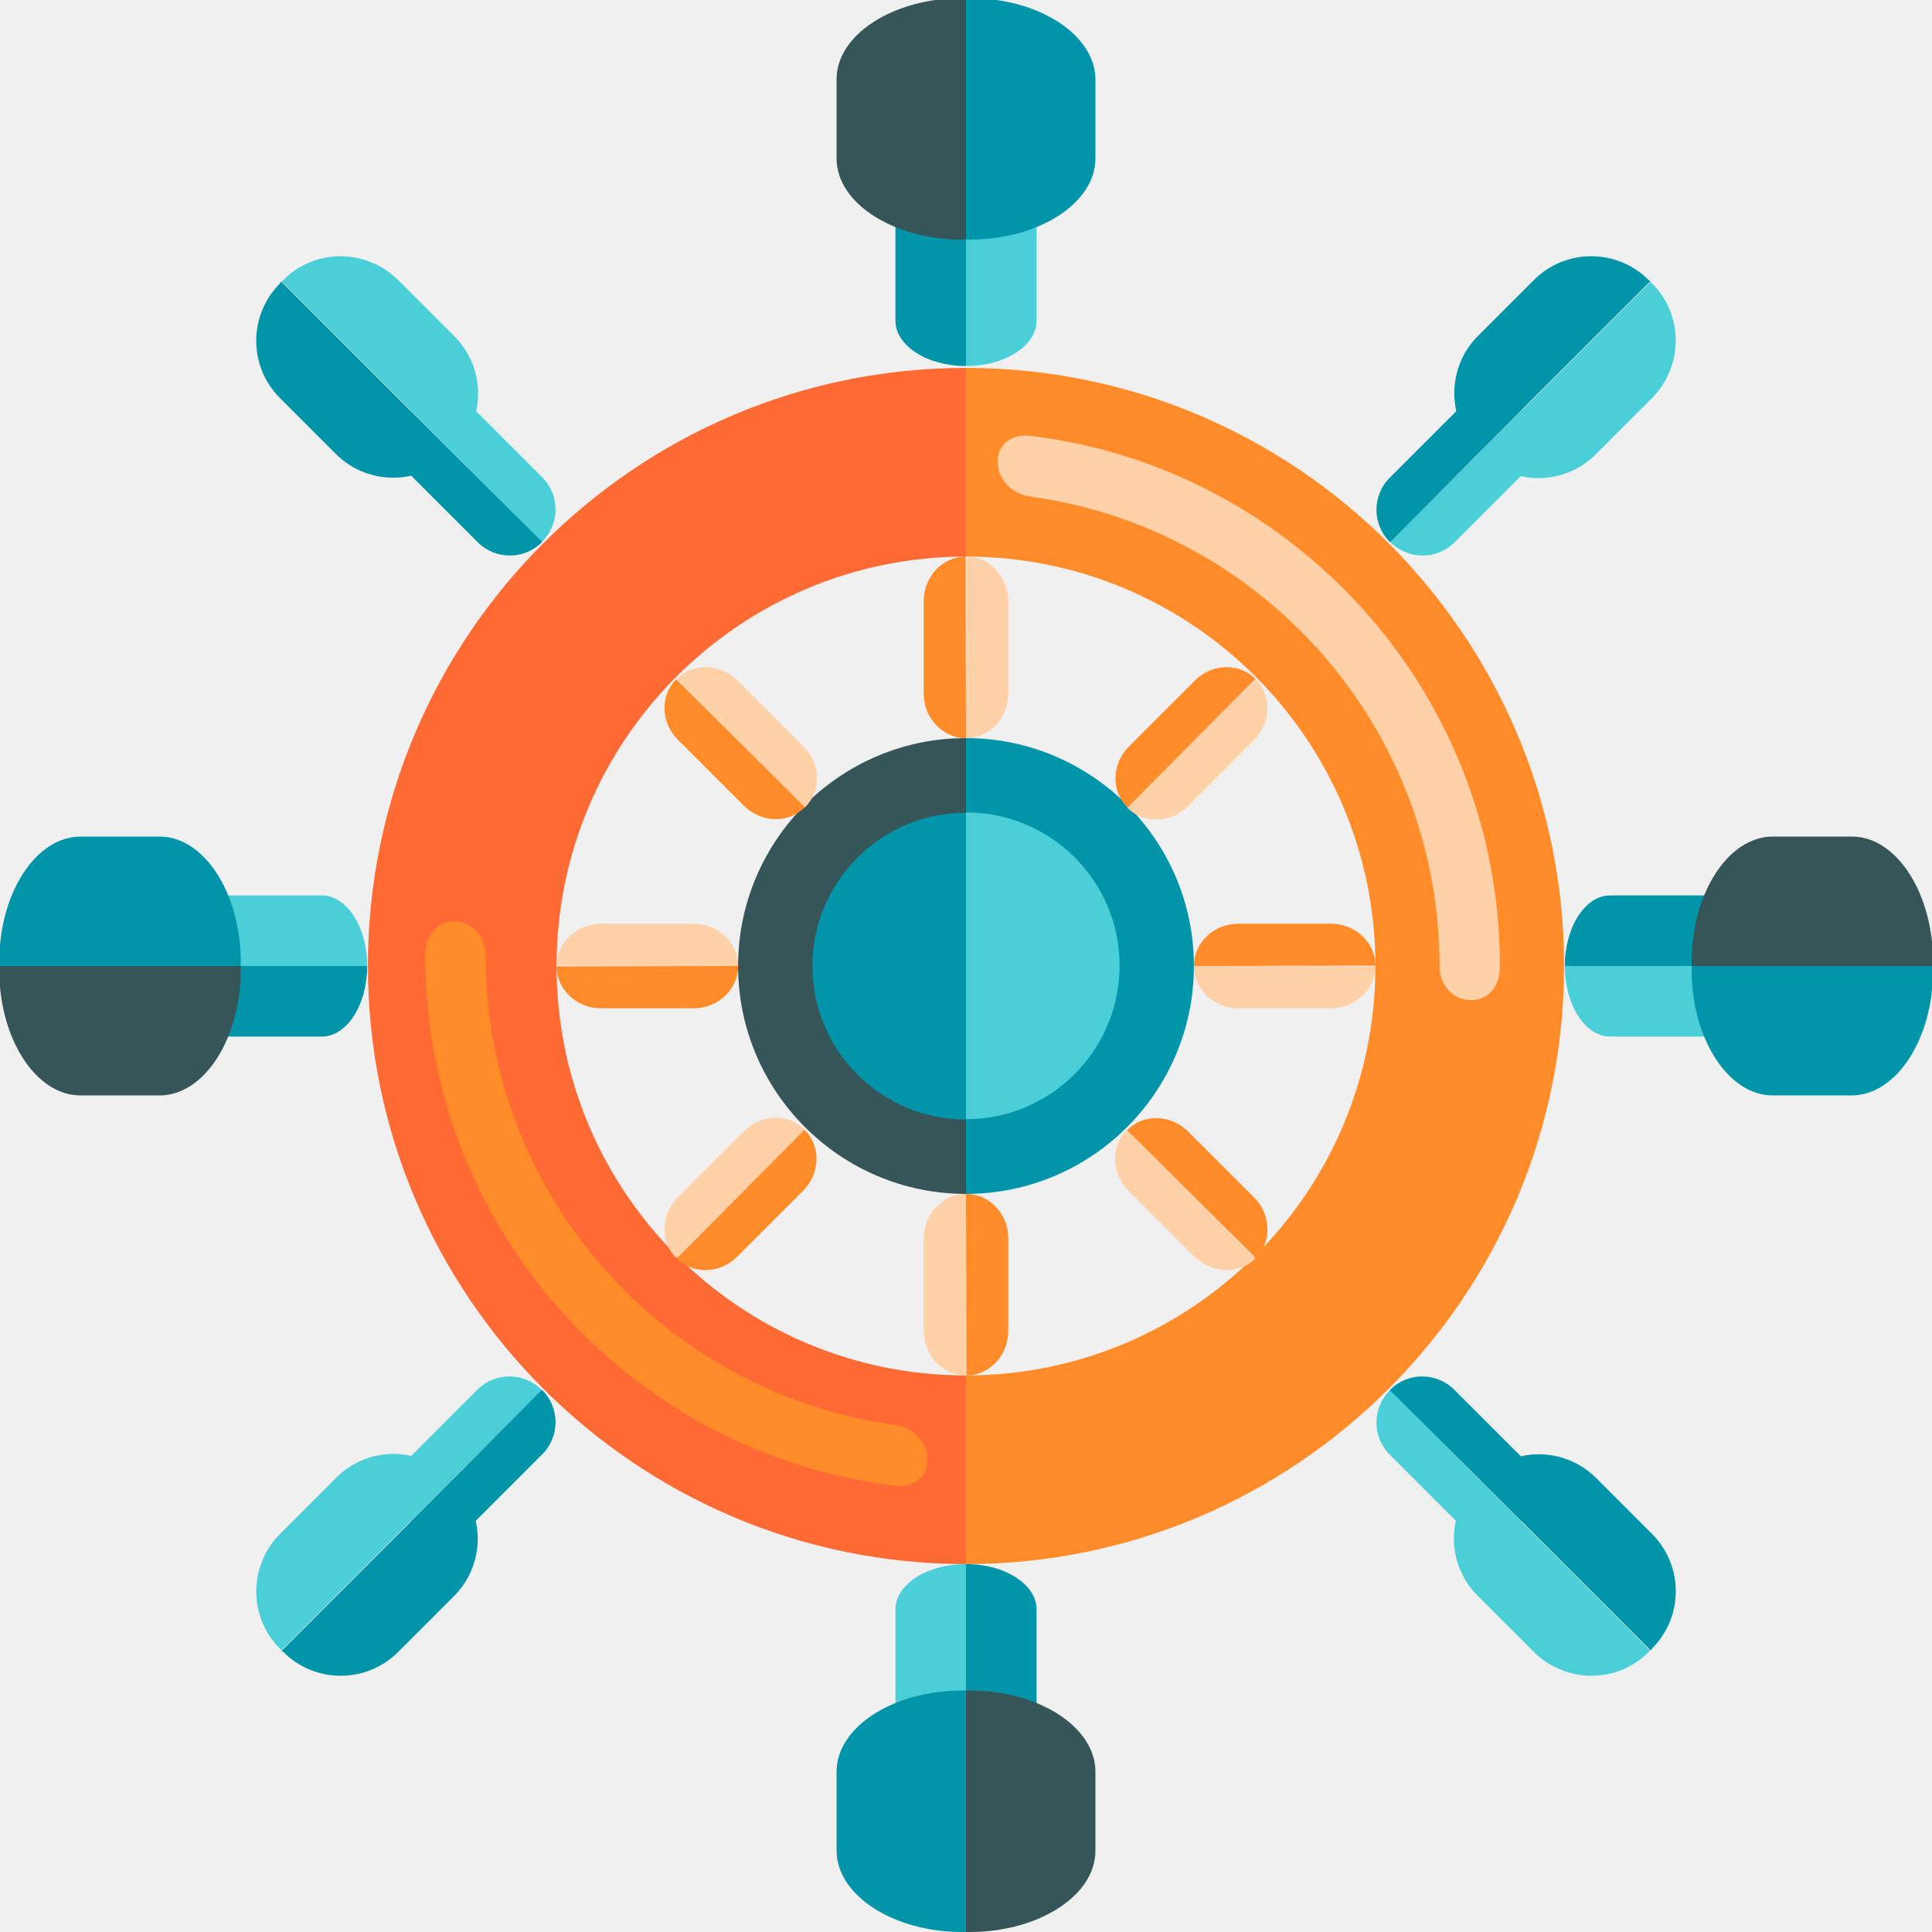
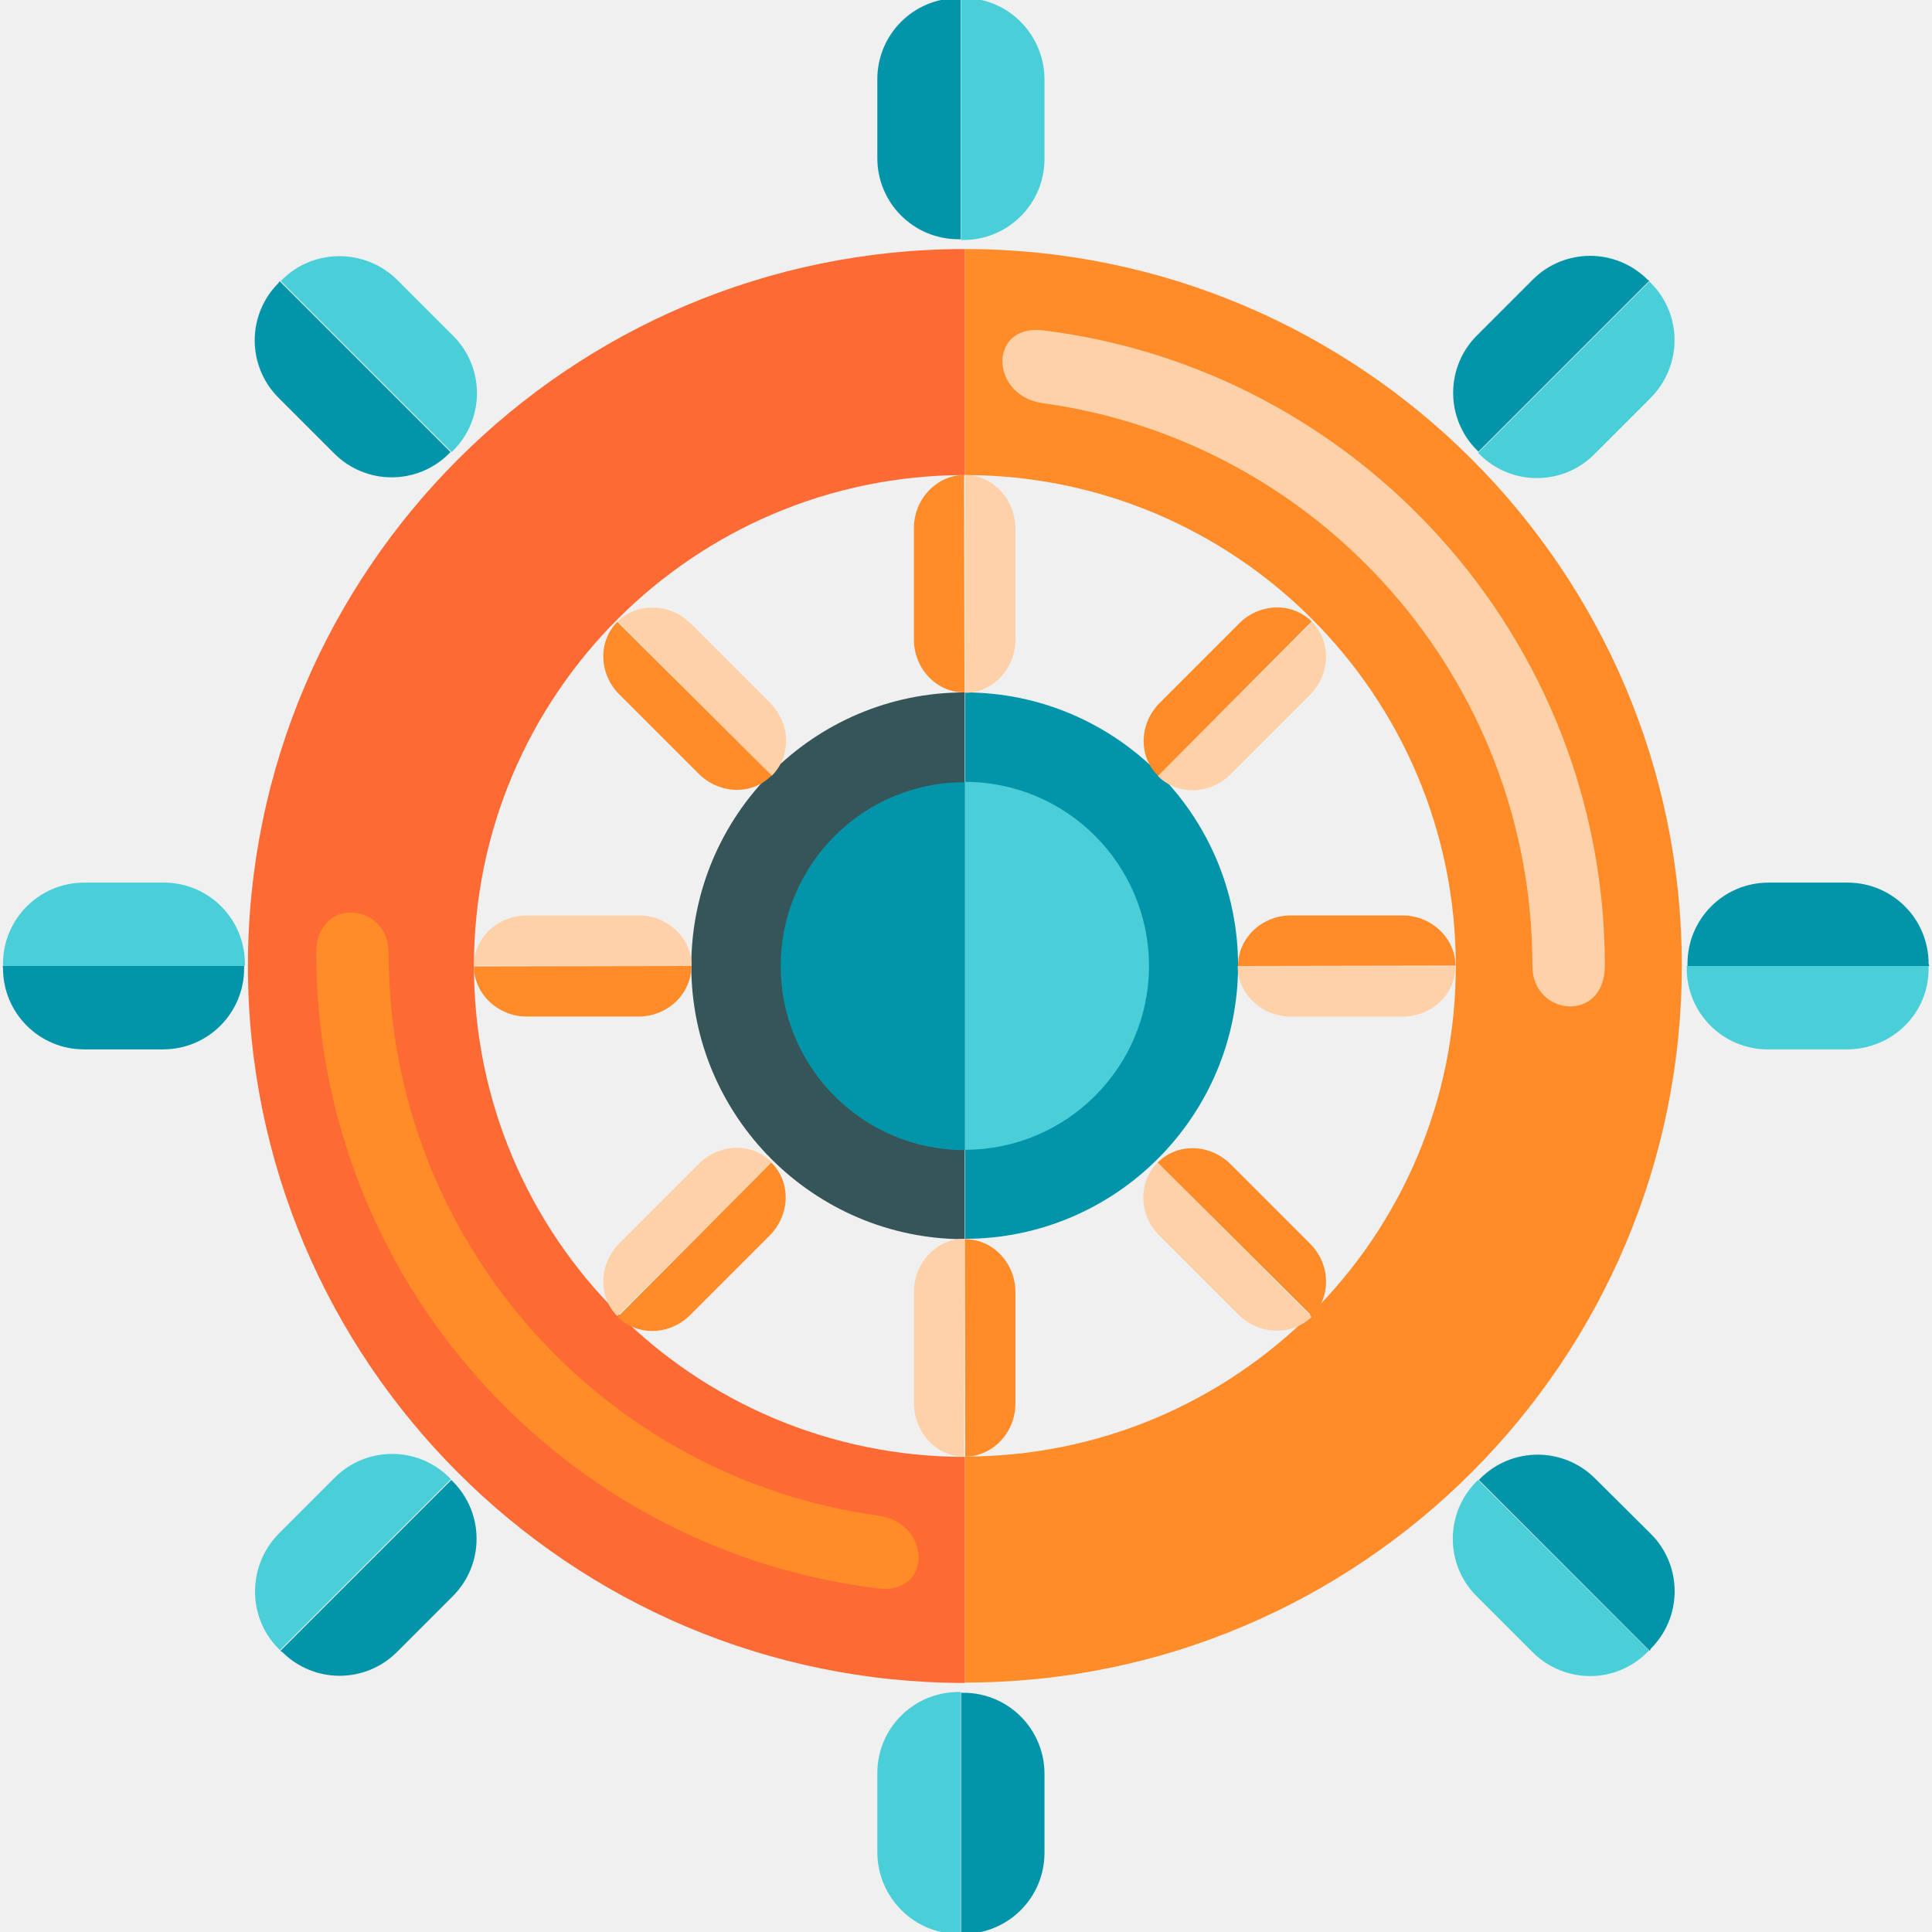
<svg xmlns="http://www.w3.org/2000/svg" version="1.1" id="Layer_1" x="0px" y="0px" viewBox="96 11 512 512" style="enable-background:new 96 11 512 512;" xml:space="preserve">
  <style type="text/css">
	.st0{fill:#0295AA;}
	.st1{fill:#365558;}
	.st2{fill:#FF8C29;}
	.st3{fill:#FFD1A9;}
	.st4{fill:#FD6A33;}
	.st5{fill:#F0353D;}
	.st6{fill:#4ACFD9;}
	.st7{fill:#9BAAAB;}
	.st8{fill:#CDD4D5;}
	.st9{fill:#E6EAEA;}
	.st10{fill:#FFFFFF;}
	.st11{fill:#BCD643;}
</style>
-   <path class="st0" d="M352,206.6v120.8c33.3,0,60.4-27.1,60.4-60.4S385.3,206.6,352,206.6z" />
-   <path class="st1" d="M291.6,267c0,33.3,27.1,60.4,60.4,60.4V206.6C318.7,206.6,291.6,233.7,291.6,267z" />
-   <path class="st2" d="M352,108.5v50c59.9,0,108.5,48.6,108.5,108.5S411.9,375.5,352,375.5v50c87.4,0,158.5-71.1,158.5-158.5  S439.4,108.5,352,108.5z" />
-   <path class="st3" d="M369,126.5c-11.6-1.1-11.4,14.2,0,16.1c61.2,8.3,108.5,60.9,108.5,124.4c0,11.3,16,12.8,16,0  C493.5,194.7,439,134.9,369,126.5z" />
-   <path class="st4" d="M243.5,267c0-59.9,48.6-108.5,108.5-108.5v-50c-87.4,0-158.5,71.1-158.5,158.5S264.6,425.5,352,425.5v-50  C292.1,375.5,243.5,326.9,243.5,267z" />
-   <rect x="-460" y="11" class="st5" width="128" height="128" />
-   <rect x="-332" y="11" class="st4" width="128" height="128" />
-   <rect x="-204" y="11" class="st2" width="128" height="128" />
-   <rect x="-76" y="11" class="st3" width="128" height="128" />
-   <rect x="-460" y="139" class="st1" width="128" height="128" />
-   <rect x="-332" y="139" class="st0" width="128" height="128" />
-   <rect x="-204" y="139" class="st6" width="128" height="128" />
-   <rect x="-460" y="267" class="st7" width="128" height="128" />
-   <rect x="-332" y="267" class="st8" width="128" height="128" />
-   <rect x="-204" y="267" class="st9" width="128" height="128" />
-   <rect x="-76" y="267" class="st10" width="128" height="128" />
-   <rect x="-460" y="395" class="st11" width="128" height="128" />
-   <path class="st6" d="M352.1,58.8H352V108h0.1c10.2,0,18.6-5.4,18.6-12V70.8C370.7,64.2,362.3,58.8,352.1,58.8z" />
-   <path class="st0" d="M351.9,58.8c-10.2,0-18.6,5.4-18.6,12V96c0,6.6,8.4,12,18.6,12h0.1V58.8H351.9z" />
-   <path class="st0" d="M353,10.5h-1v64h1c18.3,0,33.3-9.7,33.3-21.5V32C386.2,20.2,371.3,10.5,353,10.5z" />
-   <path class="st1" d="M351,10.5c-18.3,0-33.3,9.7-33.3,21.5v21c0,11.8,15,21.5,33.3,21.5h1v-64H351z" />
-   <path class="st3" d="M352.1,158.5L352.1,158.5l-0.1,48.1h0.1c6.1,0,11.1-5.3,11.1-11.7v-24.7C363.1,163.8,358.2,158.5,352.1,158.5z" />
-   <path class="st2" d="M351.9,158.5c-6.1,0-11.1,5.3-11.1,11.7v24.7c0,6.4,5,11.7,11.1,11.7h0.1L351.9,158.5L351.9,158.5z" />
-   <path class="st6" d="M499.3,119.8L499.3,119.8l-34.9,34.8l0.1,0.1c4.7,4.7,12.3,4.7,17,0l17.9-17.9C504,132.1,504,124.5,499.3,119.8  z" />
-   <path class="st0" d="M499.2,119.7c-4.7-4.7-12.3-4.7-17,0l-17.9,17.9c-4.7,4.7-4.7,12.3,0,17l0.1,0.1L499.2,119.7L499.2,119.7z" />
-   <path class="st6" d="M533.8,86.1l-0.4-0.4l-45.3,45.3l0.4,0.4c8.4,8.4,22,8.4,30.4,0l14.8-14.8C542.2,108.1,542.2,94.4,533.8,86.1z" />
-   <path class="st0" d="M532.9,85.2c-8.4-8.4-22-8.4-30.4,0L487.7,100c-8.4,8.4-8.4,22,0,30.4l0.4,0.4l45.3-45.3L532.9,85.2z" />
-   <path class="st6" d="M204.7,414.2L204.7,414.2l34.9-34.8l-0.1-0.1c-4.7-4.7-12.3-4.7-17,0l-17.9,17.9  C200,401.9,200,409.5,204.7,414.2z" />
-   <path class="st0" d="M204.8,414.3c4.7,4.7,12.3,4.7,17,0l17.9-17.9c4.7-4.7,4.7-12.3,0-17l-0.1-0.1L204.8,414.3L204.8,414.3z" />
-   <path class="st6" d="M170.2,447.9l0.4,0.4l45.3-45.3l-0.4-0.4c-8.4-8.4-22-8.4-30.4,0l-14.8,14.8  C161.8,425.9,161.8,439.6,170.2,447.9z" />
-   <path class="st0" d="M171.1,448.8c8.4,8.4,22,8.4,30.4,0l14.8-14.8c8.4-8.4,8.4-22,0-30.4l-0.4-0.4l-45.3,45.3L171.1,448.8z" />
-   <path class="st6" d="M499.2,414.3L499.2,414.3l-34.8-34.9l-0.1,0.1c-4.7,4.7-4.7,12.3,0,17l17.9,17.9  C486.9,419,494.5,419,499.2,414.3z" />
-   <path class="st0" d="M499.3,414.2c4.7-4.7,4.7-12.3,0-17l-17.9-17.9c-4.7-4.7-12.3-4.7-17,0l-0.1,0.1L499.3,414.2L499.3,414.2z" />
-   <path class="st6" d="M532.9,448.8l0.4-0.4l-45.3-45.3l-0.4,0.4c-8.4,8.4-8.4,22,0,30.4l14.8,14.8  C510.9,457.2,524.6,457.2,532.9,448.8z" />
-   <path class="st0" d="M533.8,447.9c8.4-8.4,8.4-22,0-30.4L519,402.7c-8.4-8.4-22-8.4-30.4,0l-0.4,0.4l45.3,45.3L533.8,447.9z" />
-   <path class="st6" d="M204.8,119.7L204.8,119.7l34.8,34.9l0.1-0.1c4.7-4.7,4.7-12.3,0-17l-17.9-17.9C217.1,115,209.5,115,204.8,119.7  z" />
-   <path class="st0" d="M204.7,119.8c-4.7,4.7-4.7,12.3,0,17l17.9,17.9c4.7,4.7,12.3,4.7,17,0l0.1-0.1L204.7,119.8L204.7,119.8z" />
-   <path class="st6" d="M171.1,85.2l-0.4,0.4l45.3,45.3l0.4-0.4c8.4-8.4,8.4-22,0-30.4l-14.8-14.8C193.1,76.8,179.4,76.8,171.1,85.2z" />
-   <path class="st0" d="M170.2,86.1c-8.4,8.4-8.4,22,0,30.4l14.8,14.8c8.4,8.4,22,8.4,30.4,0l0.4-0.4l-45.3-45.3L170.2,86.1z" />
-   <path class="st6" d="M351.9,474.8h0.1v-49.3h-0.1c-10.2,0-18.6,5.4-18.6,12v25.3C333.3,469.3,341.7,474.8,351.9,474.8z" />
-   <path class="st0" d="M352.1,474.8c10.2,0,18.6-5.4,18.6-12v-25.3c0-6.6-8.4-12-18.6-12H352v49.3H352.1z" />
-   <path class="st0" d="M351,523h1v-64h-1c-18.3,0-33.3,9.7-33.3,21.5v21C317.8,513.3,332.7,523,351,523z" />
-   <path class="st1" d="M353,523c18.3,0,33.3-9.7,33.3-21.5v-21c0-11.8-15-21.5-33.3-21.5h-1v64H353z" />
-   <path class="st6" d="M560,267.1V267h-49.3v0.1c0,10.2,5.4,18.6,12,18.6H548C554.6,285.7,560,277.3,560,267.1z" />
-   <path class="st0" d="M560,266.9c0-10.2-5.4-18.6-12-18.6h-25.3c-6.6,0-12,8.4-12,18.6v0.1H560V266.9z" />
-   <path class="st0" d="M608.3,268v-1h-64v1c0,18.3,9.7,33.3,21.5,33.3h21C598.6,301.2,608.3,286.3,608.3,268z" />
-   <path class="st1" d="M608.3,266c0-18.3-9.7-33.3-21.5-33.3h-21c-11.8,0-21.5,15-21.5,33.3v1h64V266z" />
-   <path class="st6" d="M144,266.9v0.1h49.3v-0.1c0-10.2-5.4-18.6-12-18.6H156C149.4,248.3,144,256.7,144,266.9z" />
-   <path class="st0" d="M144,267.1c0,10.2,5.4,18.6,12,18.6h25.3c6.6,0,12-8.4,12-18.6V267H144V267.1z" />
-   <path class="st0" d="M95.8,266v1h64v-1c0-18.3-9.7-33.3-21.5-33.3h-21C105.4,232.8,95.8,247.7,95.8,266z" />
-   <path class="st1" d="M95.8,268c0,18.3,9.7,33.3,21.5,33.3h21c11.8,0,21.5-15,21.5-33.3v-1h-64V268z" />
-   <path class="st3" d="M351.9,375.5L351.9,375.5l0.1-48.1h-0.1c-6.1,0-11.1,5.3-11.1,11.7v24.7C340.9,370.2,345.8,375.5,351.9,375.5z" />
-   <path class="st2" d="M352.1,375.5c6.1,0,11.1-5.3,11.1-11.7v-24.7c0-6.4-5-11.7-11.1-11.7H352L352.1,375.5L352.1,375.5z" />
-   <path class="st3" d="M460.5,267.1L460.5,267.1l-48.1-0.1v0.1c0,6.1,5.3,11.1,11.7,11.1h24.7C455.2,278.1,460.5,273.2,460.5,267.1z" />
-   <path class="st2" d="M460.5,266.9c0-6.1-5.3-11.1-11.7-11.1h-24.7c-6.4,0-11.7,5-11.7,11.1v0.1L460.5,266.9L460.5,266.9z" />
-   <path class="st3" d="M243.5,266.9L243.5,266.9l48.1,0.1v-0.1c0-6.1-5.3-11.1-11.7-11.1h-24.7C248.8,255.9,243.5,260.8,243.5,266.9z" />
-   <path class="st2" d="M243.5,267.1c0,6.1,5.3,11.1,11.7,11.1h24.7c6.4,0,11.7-5,11.7-11.1V267L243.5,267.1L243.5,267.1z" />
-   <path class="st3" d="M428.8,191L428.8,191l-34.1,34l0.1,0.1c4.3,4.3,11.6,4.1,16.1-0.5l17.4-17.4C432.9,202.6,433.1,195.4,428.8,191  z" />
-   <path class="st2" d="M428.7,190.9c-4.3-4.3-11.6-4.1-16.1,0.5l-17.4,17.4c-4.6,4.6-4.8,11.8-0.5,16.1l0.1,0.1L428.7,190.9  L428.7,190.9z" />
-   <path class="st3" d="M275.2,344.4L275.2,344.4l34.1-34l-0.1-0.1c-4.3-4.3-11.6-4.1-16.1,0.5l-17.4,17.4  C271.1,332.8,270.9,340.1,275.2,344.4z" />
-   <path class="st2" d="M275.3,344.5c4.3,4.3,11.6,4.1,16.1-0.5l17.4-17.4c4.6-4.6,4.8-11.8,0.5-16.1l-0.1-0.1L275.3,344.5L275.3,344.5  z" />
-   <path class="st3" d="M428.7,344.5L428.7,344.5l-34-34.1l-0.1,0.1c-4.3,4.3-4.1,11.6,0.5,16.1l17.4,17.4  C417.1,348.6,424.4,348.8,428.7,344.5z" />
-   <path class="st2" d="M428.8,344.4c4.3-4.3,4.1-11.6-0.5-16.1l-17.4-17.4c-4.6-4.6-11.8-4.8-16.1-0.5l-0.1,0.1L428.8,344.4  L428.8,344.4z" />
-   <path class="st3" d="M275.3,190.9L275.3,190.9l34,34.1l0.1-0.1c4.3-4.3,4.1-11.6-0.5-16.1l-17.4-17.4  C286.9,186.8,279.6,186.6,275.3,190.9z" />
-   <path class="st2" d="M275.2,191c-4.3,4.3-4.1,11.6,0.5,16.1l17.4,17.4c4.6,4.6,11.8,4.8,16.1,0.5l0.1-0.1L275.2,191L275.2,191z" />
-   <path class="st2" d="M333.2,404.7c11.6,1.1,11.4-14.2,0-16.1c-61.2-8.3-108.5-60.9-108.5-124.4c0-11.3-16-12.7-16,0  C208.7,336.5,263.2,396.3,333.2,404.7z" />
-   <path class="st6" d="M352,226.3v81.3c22.4,0,40.7-18.2,40.7-40.7S374.4,226.3,352,226.3z" />
-   <path class="st0" d="M311.3,267c0,22.4,18.2,40.7,40.7,40.7v-81.3C329.6,226.3,311.3,244.6,311.3,267z" />
+   <path class="st0" d="M351.7,194.5v144.8c39.9,0,72.4-32.5,72.4-72.4S391.6,194.5,351.7,194.5z" />
+   <path class="st1" d="M279.2,267c0,39.9,32.5,72.4,72.4,72.4V194.5C311.7,194.5,279.2,227,279.2,267z" />
+   <path class="st2" d="M351.7,77v59.9c71.8,0,130.1,58.3,130.1,130.1s-58.3,130-130.1,130v59.9c104.8,0,190-85.2,190-190  S456.4,77,351.7,77z" />
+   <path class="st3" d="M372,98.5c-13.9-1.3-13.7,17,0,19.3c73.4,9.9,130.1,73,130.1,149.1c0,13.5,19.2,15.3,19.2,0  C521.3,180.3,455.9,108.6,372,98.5z" />
+   <path class="st4" d="M221.6,267c0-71.8,58.3-130.1,130.1-130.1V77c-104.8,0-190,85.2-190,190s85.2,190,190,190v-59.9  C279.8,397,221.6,338.9,221.6,267z" />
+   <rect x="-500" y="33" class="st5" width="128" height="128" />
+   <rect x="-372" y="33" class="st4" width="128" height="128" />
+   <rect x="-244" y="33" class="st2" width="128" height="128" />
+   <rect x="-116" y="33" class="st3" width="128" height="128" />
+   <rect x="-500" y="161" class="st1" width="128" height="128" />
+   <rect x="-372" y="161" class="st0" width="128" height="128" />
+   <rect x="-244" y="161" class="st6" width="128" height="128" />
+   <rect x="-500" y="289" class="st7" width="128" height="128" />
+   <rect x="-372" y="289" class="st8" width="128" height="128" />
+   <rect x="-244" y="289" class="st9" width="128" height="128" />
+   <rect x="-116" y="289" class="st10" width="128" height="128" />
+   <rect x="-500" y="417" class="st11" width="128" height="128" />
+   <path class="st3" d="M351.8,136.9L351.8,136.9l-0.1,57.7h0.1c7.3,0,13.3-6.4,13.3-14V151C365,143.2,359.1,136.9,351.8,136.9z" />
+   <path class="st2" d="M351.5,136.9c-7.3,0-13.3,6.4-13.3,14v29.6c0,7.7,6,14,13.3,14h0.1L351.5,136.9L351.5,136.9z" />
+   <path class="st6" d="M533.5,86l-0.4-0.4L487.7,131l0.4,0.4c8.4,8.4,22,8.4,30.4,0l14.8-14.8C541.9,108,541.9,94.4,533.5,86z" />
+   <path class="st0" d="M532.6,85.1c-8.4-8.4-22-8.4-30.4,0l-14.8,14.8c-8.4,8.4-8.4,22,0,30.4l0.4,0.4l45.3-45.3L532.6,85.1z" />
+   <path class="st6" d="M169.8,447.9l0.4,0.4l45.3-45.3l-0.4-0.4c-8.4-8.4-22-8.4-30.4,0l-14.8,14.8  C161.5,425.9,161.5,439.6,169.8,447.9z" />
+   <path class="st0" d="M170.8,448.8c8.4,8.4,22,8.4,30.4,0L216,434c8.4-8.4,8.4-22,0-30.4l-0.4-0.4l-45.3,45.3L170.8,448.8z" />
+   <path class="st6" d="M532.6,448.8l0.4-0.4l-45.3-45.2l-0.4,0.4c-8.4,8.4-8.4,22,0,30.4l14.8,14.8  C510.6,457.3,524.2,457.3,532.6,448.8z" />
+   <path class="st0" d="M533.5,447.9c8.4-8.4,8.4-22,0-30.4l-14.8-14.7c-8.4-8.4-22-8.4-30.4,0l-0.4,0.4l45.3,45.3L533.5,447.9z" />
+   <path class="st6" d="M170.8,85.1l-0.4,0.4l45.3,45.3l0.4-0.4c8.4-8.4,8.4-22,0-30.4l-14.8-14.8C192.8,76.8,179.1,76.8,170.8,85.1z" />
+   <path class="st0" d="M169.8,86c-8.4,8.4-8.4,22,0,30.4l14.8,14.8c8.4,8.4,22,8.4,30.4,0l0.4-0.4l-45.3-45.3L169.8,86z" />
+   <path class="st3" d="M351.5,397L351.5,397l0.1-57.7h-0.1c-7.3,0-13.3,6.4-13.3,14v29.6C338.3,390.8,344.2,397,351.5,397z" />
+   <path class="st2" d="M351.8,397c7.3,0,13.3-6.4,13.3-14v-29.6c0-7.7-6-14-13.3-14h-0.1L351.8,397L351.8,397z" />
+   <path class="st3" d="M481.7,267.1L481.7,267.1L424,267v0.1c0,7.3,6.4,13.3,14,13.3h29.7C475.4,280.4,481.7,274.5,481.7,267.1z" />
+   <path class="st2" d="M481.7,266.9c0-7.3-6.4-13.3-14-13.3h-29.6c-7.7,0-14,6-14,13.3v0.1L481.7,266.9L481.7,266.9z" />
+   <path class="st3" d="M221.6,266.9L221.6,266.9l57.7,0.1v-0.1c0-7.3-6.4-13.3-14-13.3h-29.6C227.9,253.6,221.6,259.5,221.6,266.9z" />
+   <path class="st2" d="M221.6,267.1c0,7.3,6.4,13.3,14,13.3h29.6c7.7,0,14-6,14-13.3V267L221.6,267.1L221.6,267.1z" />
+   <path class="st3" d="M443.7,175.8L443.7,175.8l-40.9,40.8l0.1,0.1c5.2,5.2,13.9,4.9,19.3-0.6l20.9-20.9  C448.6,189.8,448.9,181.1,443.7,175.8z" />
+   <path class="st2" d="M443.6,175.7c-5.2-5.2-13.9-4.9-19.3,0.6l-20.9,20.9c-5.5,5.5-5.8,14.1-0.6,19.3l0.1,0.1L443.6,175.7  L443.6,175.7z" />
+   <path class="st3" d="M259.6,359.8L259.6,359.8l40.9-40.8l-0.1-0.1c-5.2-5.2-13.9-4.9-19.3,0.6l-20.9,20.9  C254.7,345.9,254.4,354.6,259.6,359.8z" />
+   <path class="st2" d="M259.7,360c5.2,5.2,13.9,4.9,19.3-0.6l20.9-20.9c5.5-5.5,5.8-14.1,0.6-19.3l-0.1-0.1L259.7,360L259.7,360z" />
+   <path class="st3" d="M443.6,360L443.6,360l-40.8-40.9l-0.1,0.1c-5.2,5.2-4.9,13.9,0.6,19.3l20.9,20.9  C429.7,364.9,438.4,365,443.6,360z" />
+   <path class="st2" d="M443.7,359.8c5.2-5.2,4.9-13.9-0.6-19.3l-20.9-20.9c-5.5-5.5-14.1-5.8-19.3-0.6l-0.1,0.1L443.7,359.8  L443.7,359.8z" />
+   <path class="st3" d="M259.7,175.7L259.7,175.7l40.8,40.9l0.1-0.1c5.2-5.2,4.9-13.9-0.6-19.3l-20.9-20.9  C273.6,170.8,264.9,170.6,259.7,175.7z" />
+   <path class="st2" d="M259.6,175.8c-5.2,5.2-4.9,13.9,0.6,19.3l20.9,20.9c5.5,5.5,14.1,5.8,19.3,0.6l0.1-0.1L259.6,175.8L259.6,175.8  z" />
+   <path class="st2" d="M329.1,432c13.9,1.3,13.7-17,0-19.3c-73.4-9.9-130.1-73-130.1-149.1c0-13.5-19.2-15.2-19.2,0  C179.9,350.4,245.2,422,329.1,432z" />
+   <path class="st6" d="M351.7,218.2v97.5c26.9,0,48.8-21.8,48.8-48.8C400.4,239.9,378.5,218.2,351.7,218.2z" />
+   <path class="st0" d="M302.9,267c0,26.9,21.8,48.8,48.8,48.8v-97.5C324.8,218.2,302.9,240.1,302.9,267z" />
+   <path class="st6" d="M607.1,267.6V267H543v0.6c0,11.9,9.6,21.5,21.5,21.5h20.9C597.5,289.1,607.2,279.5,607.1,267.6z" />
+   <path class="st0" d="M607.1,266.4c0-11.9-9.6-21.5-21.5-21.5h-20.9c-11.9,0-21.5,9.6-21.5,21.5v0.6h64.1L607.1,266.4z" />
+   <path class="st6" d="M96.8,266.4v0.6h64.1v-0.6c0-11.9-9.6-21.5-21.5-21.5h-20.9C106.5,244.8,96.8,254.5,96.8,266.4z" />
+   <path class="st0" d="M96.8,267.6c0,11.9,9.6,21.5,21.5,21.5h20.9c11.9,0,21.5-9.6,21.5-21.5V267h-64L96.8,267.6z" />
+   <path class="st6" d="M350,523.5h0.6v-64.1H350c-11.9,0-21.5,9.6-21.5,21.5v20.9C328.5,513.8,338.2,523.5,350,523.5z" />
+   <path class="st0" d="M351.3,523.5c11.9,0,21.5-9.6,21.5-21.5v-20.9c0-11.9-9.6-21.5-21.5-21.5h-0.6v64.1L351.3,523.5z" />
+   <path class="st6" d="M351.3,10.5h-0.6v64.1h0.6c11.9,0,21.5-9.6,21.5-21.5v-21C372.8,20.1,363.1,10.4,351.3,10.5z" />
+   <path class="st0" d="M350,10.5c-11.9,0-21.5,9.6-21.5,21.5v20.9c0,11.9,9.6,21.5,21.5,21.5h0.6V10.3L350,10.5z" />
</svg>
